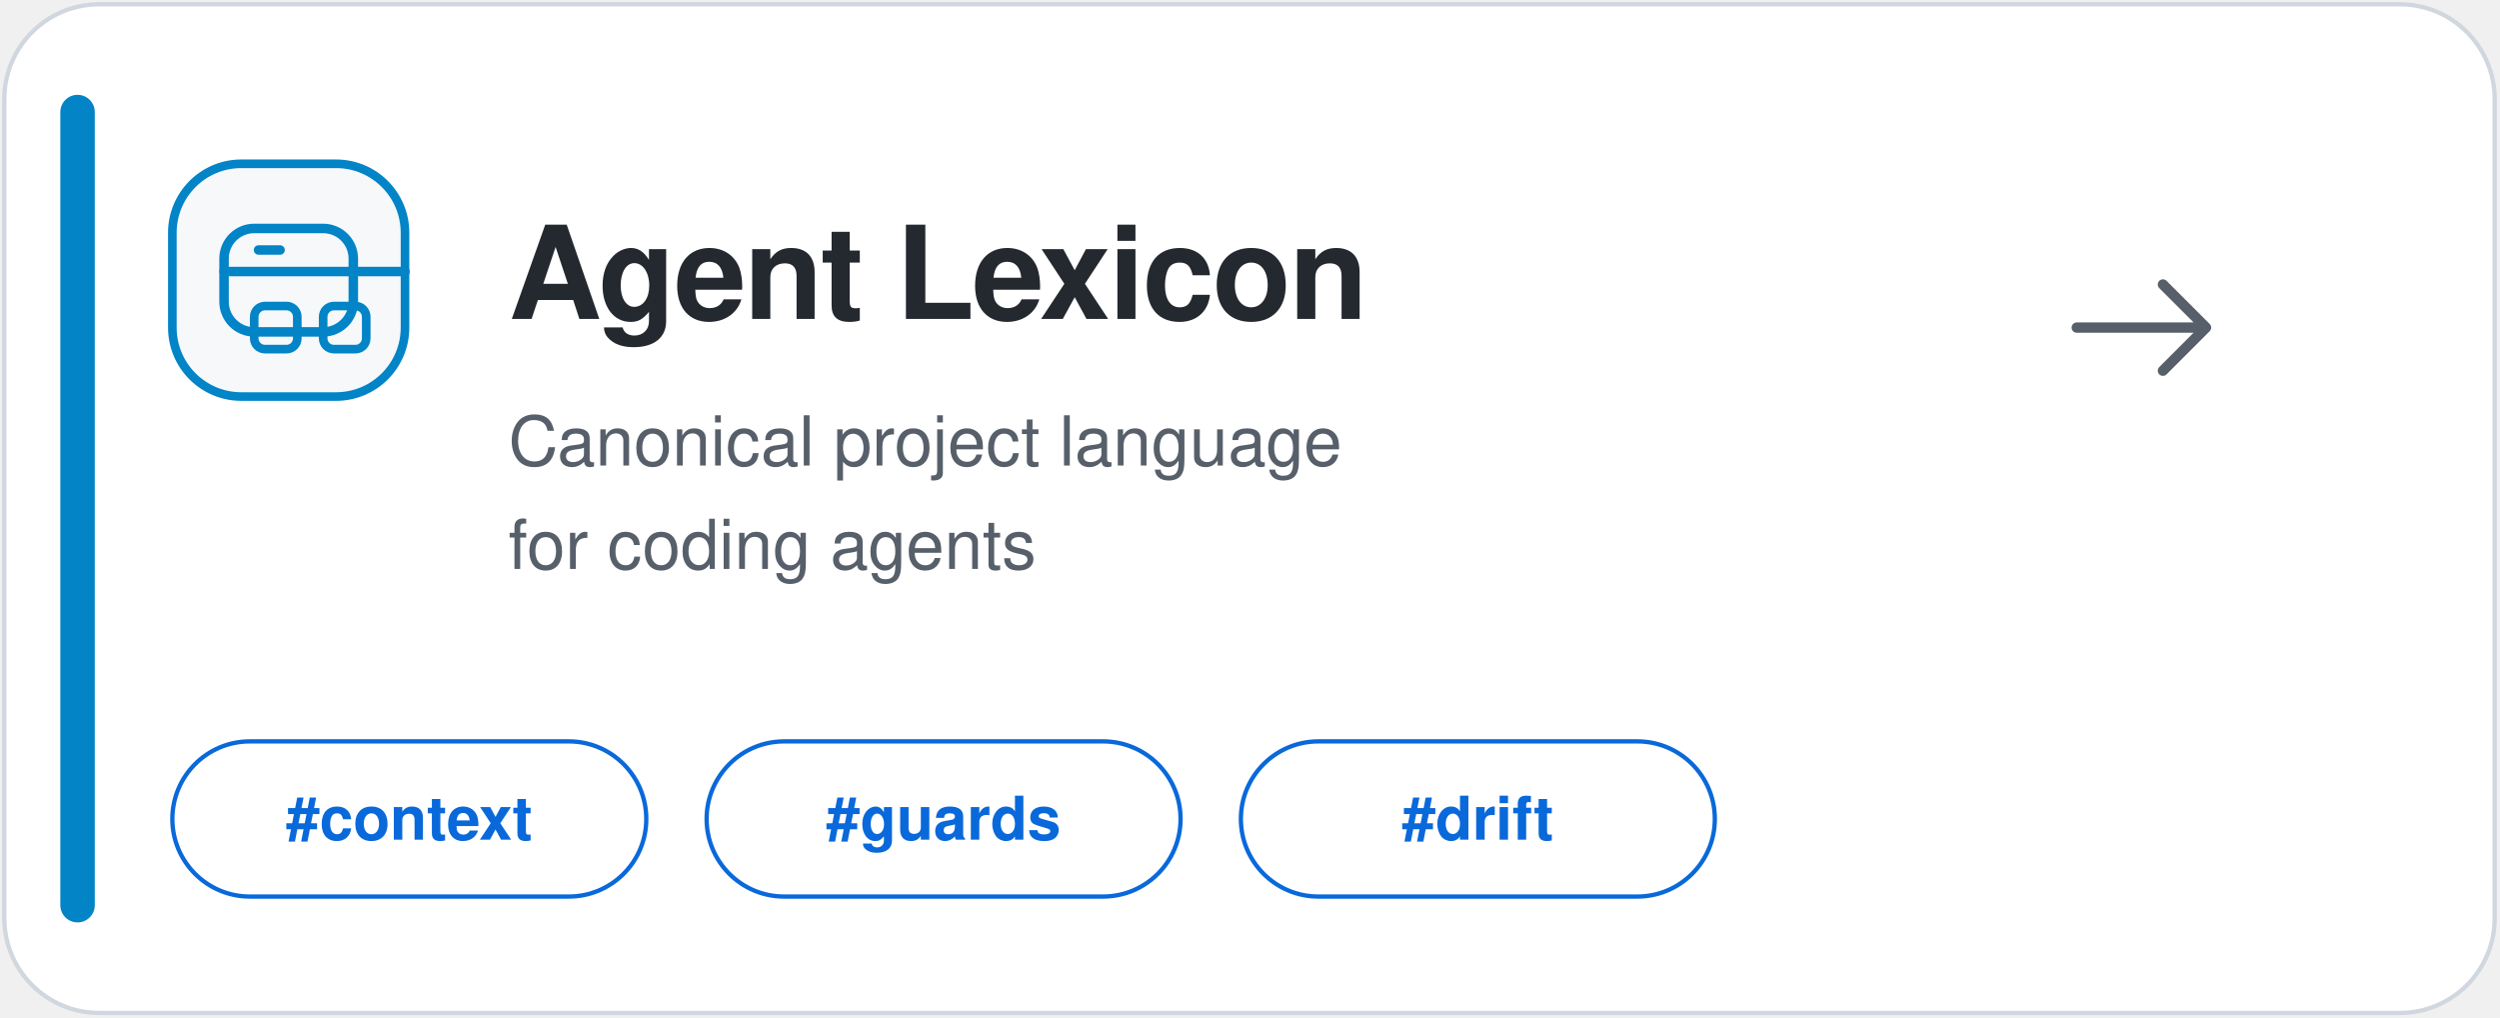
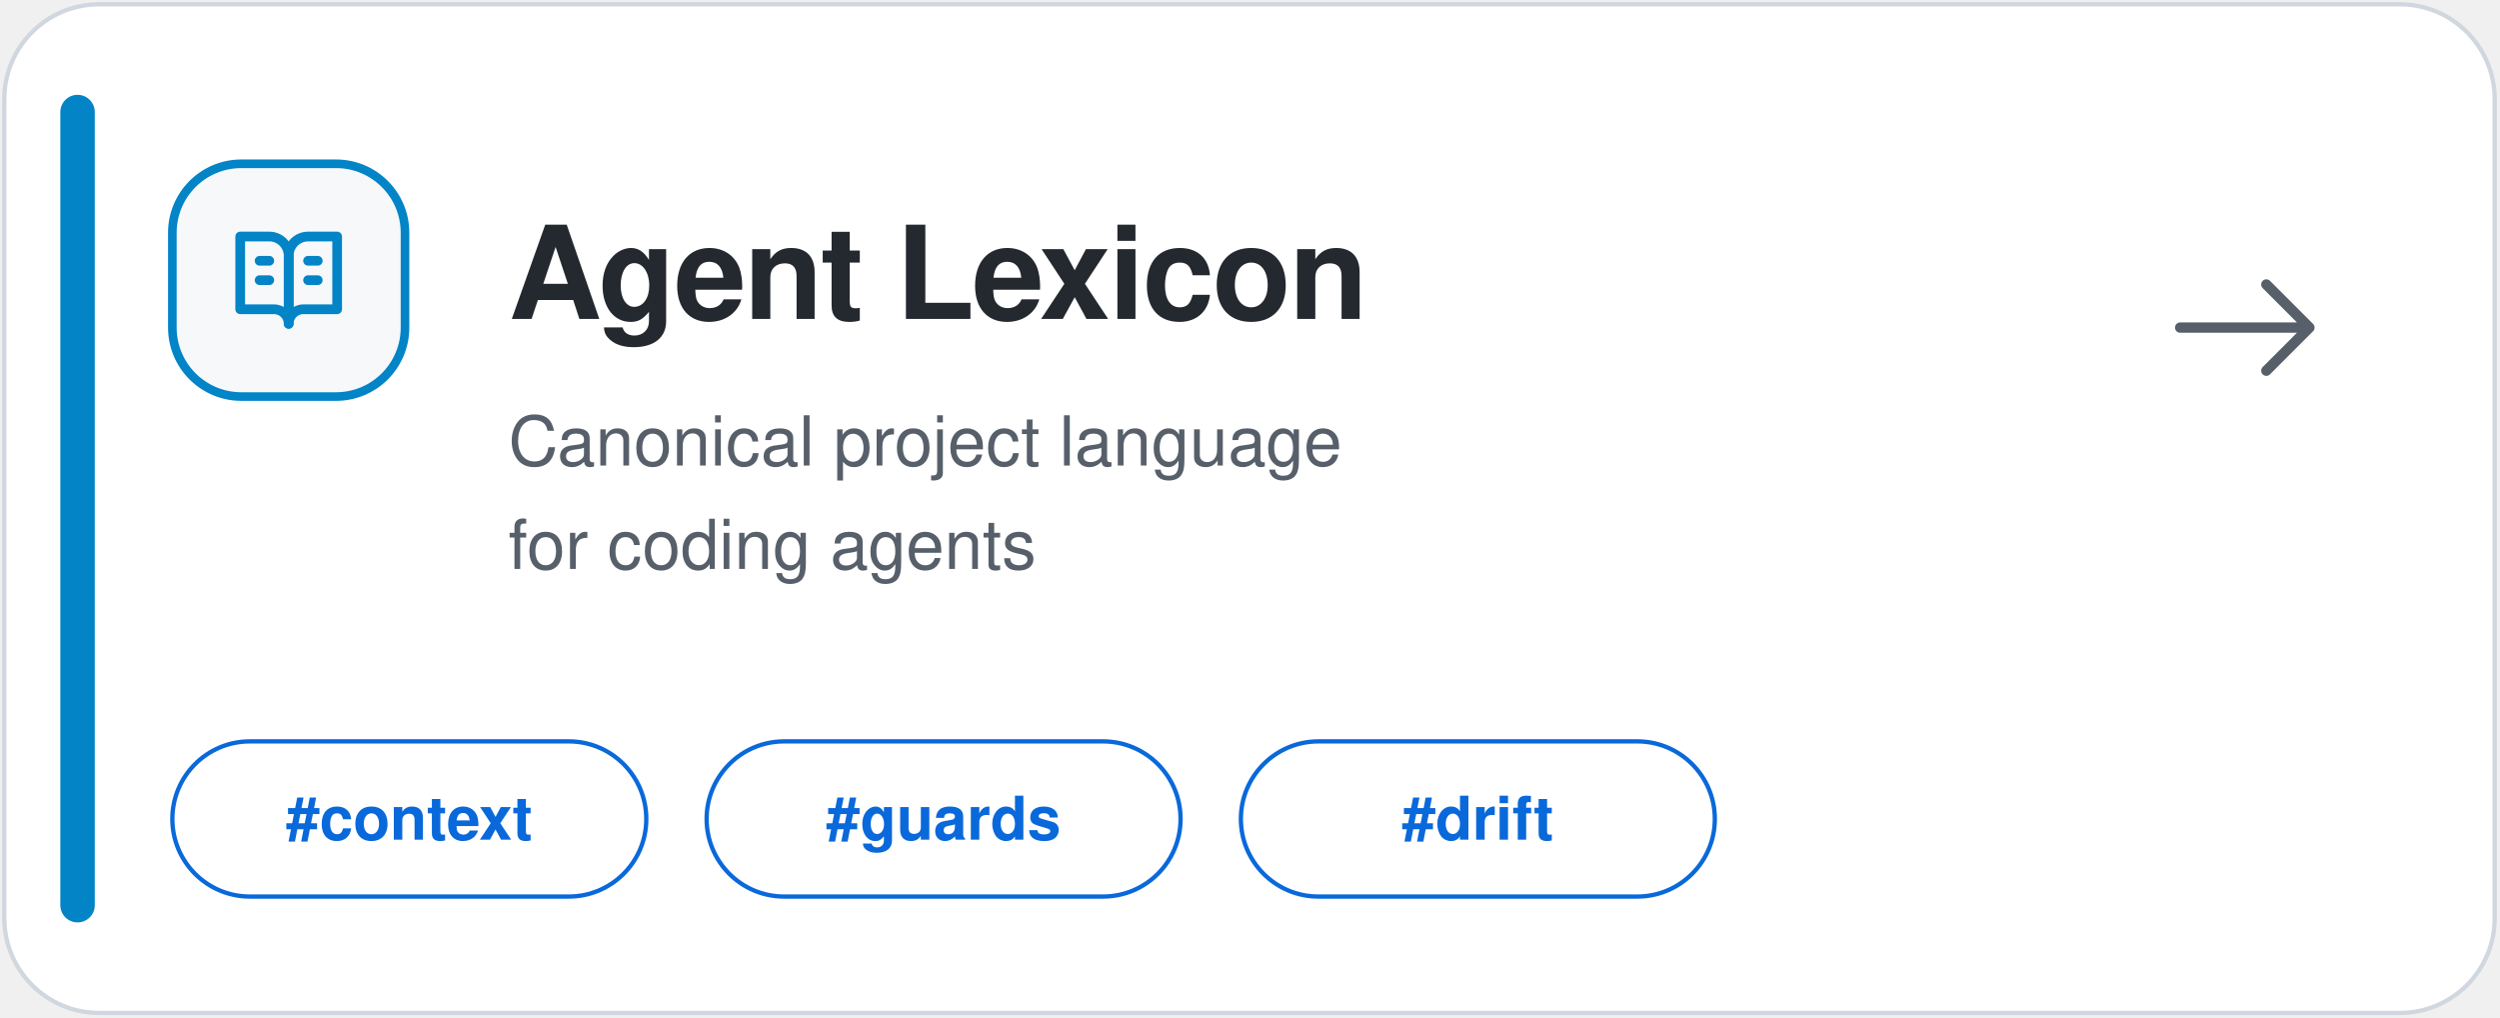
- <svg xmlns="http://www.w3.org/2000/svg" width="580" height="236" viewBox="0 0 580 236" role="img" aria-labelledby="title desc">
+ <svg xmlns="http://www.w3.org/2000/svg" width="580" height="236" viewBox="0 0 580 236" role="img" aria-labelledby="title desc" shape-rendering="geometricPrecision">
  <rect x="1" y="1" width="578" height="234" rx="22" fill="#ffffff" stroke="#d0d7de" />
-   <rect x="14" y="22" width="8" height="192" rx="4.0" fill="#0284c7" />
-   <g transform="translate(40 38)">
-     <rect width="54" height="54" rx="16" fill="#f6f8fa" stroke="#0284c7" stroke-width="2" />
-     <rect x="12" y="15" width="30" height="24" rx="7" fill="none" stroke="#0284c7" stroke-width="2.2" />
-     <path d="M12 25h42" stroke="#0284c7" stroke-width="2.2" stroke-linecap="round" />
-     <rect x="19" y="33" width="10" height="10" rx="2.5" fill="none" stroke="#0284c7" stroke-width="2" />
-     <rect x="35" y="33" width="10" height="10" rx="2.5" fill="none" stroke="#0284c7" stroke-width="2" />
-     <path d="M20 20h5" stroke="#0284c7" stroke-width="2.2" stroke-linecap="round" />
+   <rect x="14" y="22" width="8" height="192" rx="4" fill="#0284c7" />
+   <g>
+     <rect x="40" y="38" width="54" height="54" rx="16" fill="#f6f8fa" stroke="#0284c7" stroke-width="2" />
+     <g transform="translate(53.500 51.500) scale(1.125)" fill="none" stroke="#0284c7" stroke-width="2" stroke-linecap="round" stroke-linejoin="round">
+       <path d="M2 3h6a4 4 0 0 1 4 4v14a3 3 0 0 0-3-3H2z" />
+       <path d="M22 3h-6a4 4 0 0 0-4 4v14a3 3 0 0 1 3-3h7z" />
+       <path d="M6 8h2" />
+       <path d="M6 12h2" />
+       <path d="M16 8h2" />
+       <path d="M16 12h2" />
+     </g>
  </g>
  <g font-family="-apple-system,BlinkMacSystemFont,'Segoe UI',Helvetica,Arial,sans-serif">
    <text x="118" y="74" fill="#24292f" font-size="30" font-weight="760" letter-spacing="-0.5">Agent Lexicon</text>
    <text x="118" y="108" fill="#57606a" font-size="16" font-weight="500">Canonical project language</text>
    <text x="118" y="132" fill="#57606a" font-size="16" font-weight="500">for coding agents</text>
    <rect x="40" y="172" width="110" height="36" rx="18.0" fill="#ffffff" stroke="#0969da" />
    <text x="95.0" y="194.8" fill="#0969da" font-size="14" font-weight="650" text-anchor="middle">#context</text>
    <rect x="164" y="172" width="110" height="36" rx="18.0" fill="#ffffff" stroke="#0969da" />
    <text x="219.0" y="194.8" fill="#0969da" font-size="14" font-weight="650" text-anchor="middle">#guards</text>
    <rect x="288" y="172" width="110" height="36" rx="18.0" fill="#ffffff" stroke="#0969da" />
    <text x="343.0" y="194.8" fill="#0969da" font-size="14" font-weight="650" text-anchor="middle">#drift</text>
  </g>
-   <g transform="translate(500 76)" stroke="#57606a" stroke-width="2.4" fill="none" stroke-linecap="round" stroke-linejoin="round">
+   <g transform="translate(524 76)" stroke="#57606a" stroke-width="2.4" fill="none" stroke-linecap="round" stroke-linejoin="round">
    <path d="M-18 0h28M2-10l10 10-10 10" />
  </g>
</svg>
